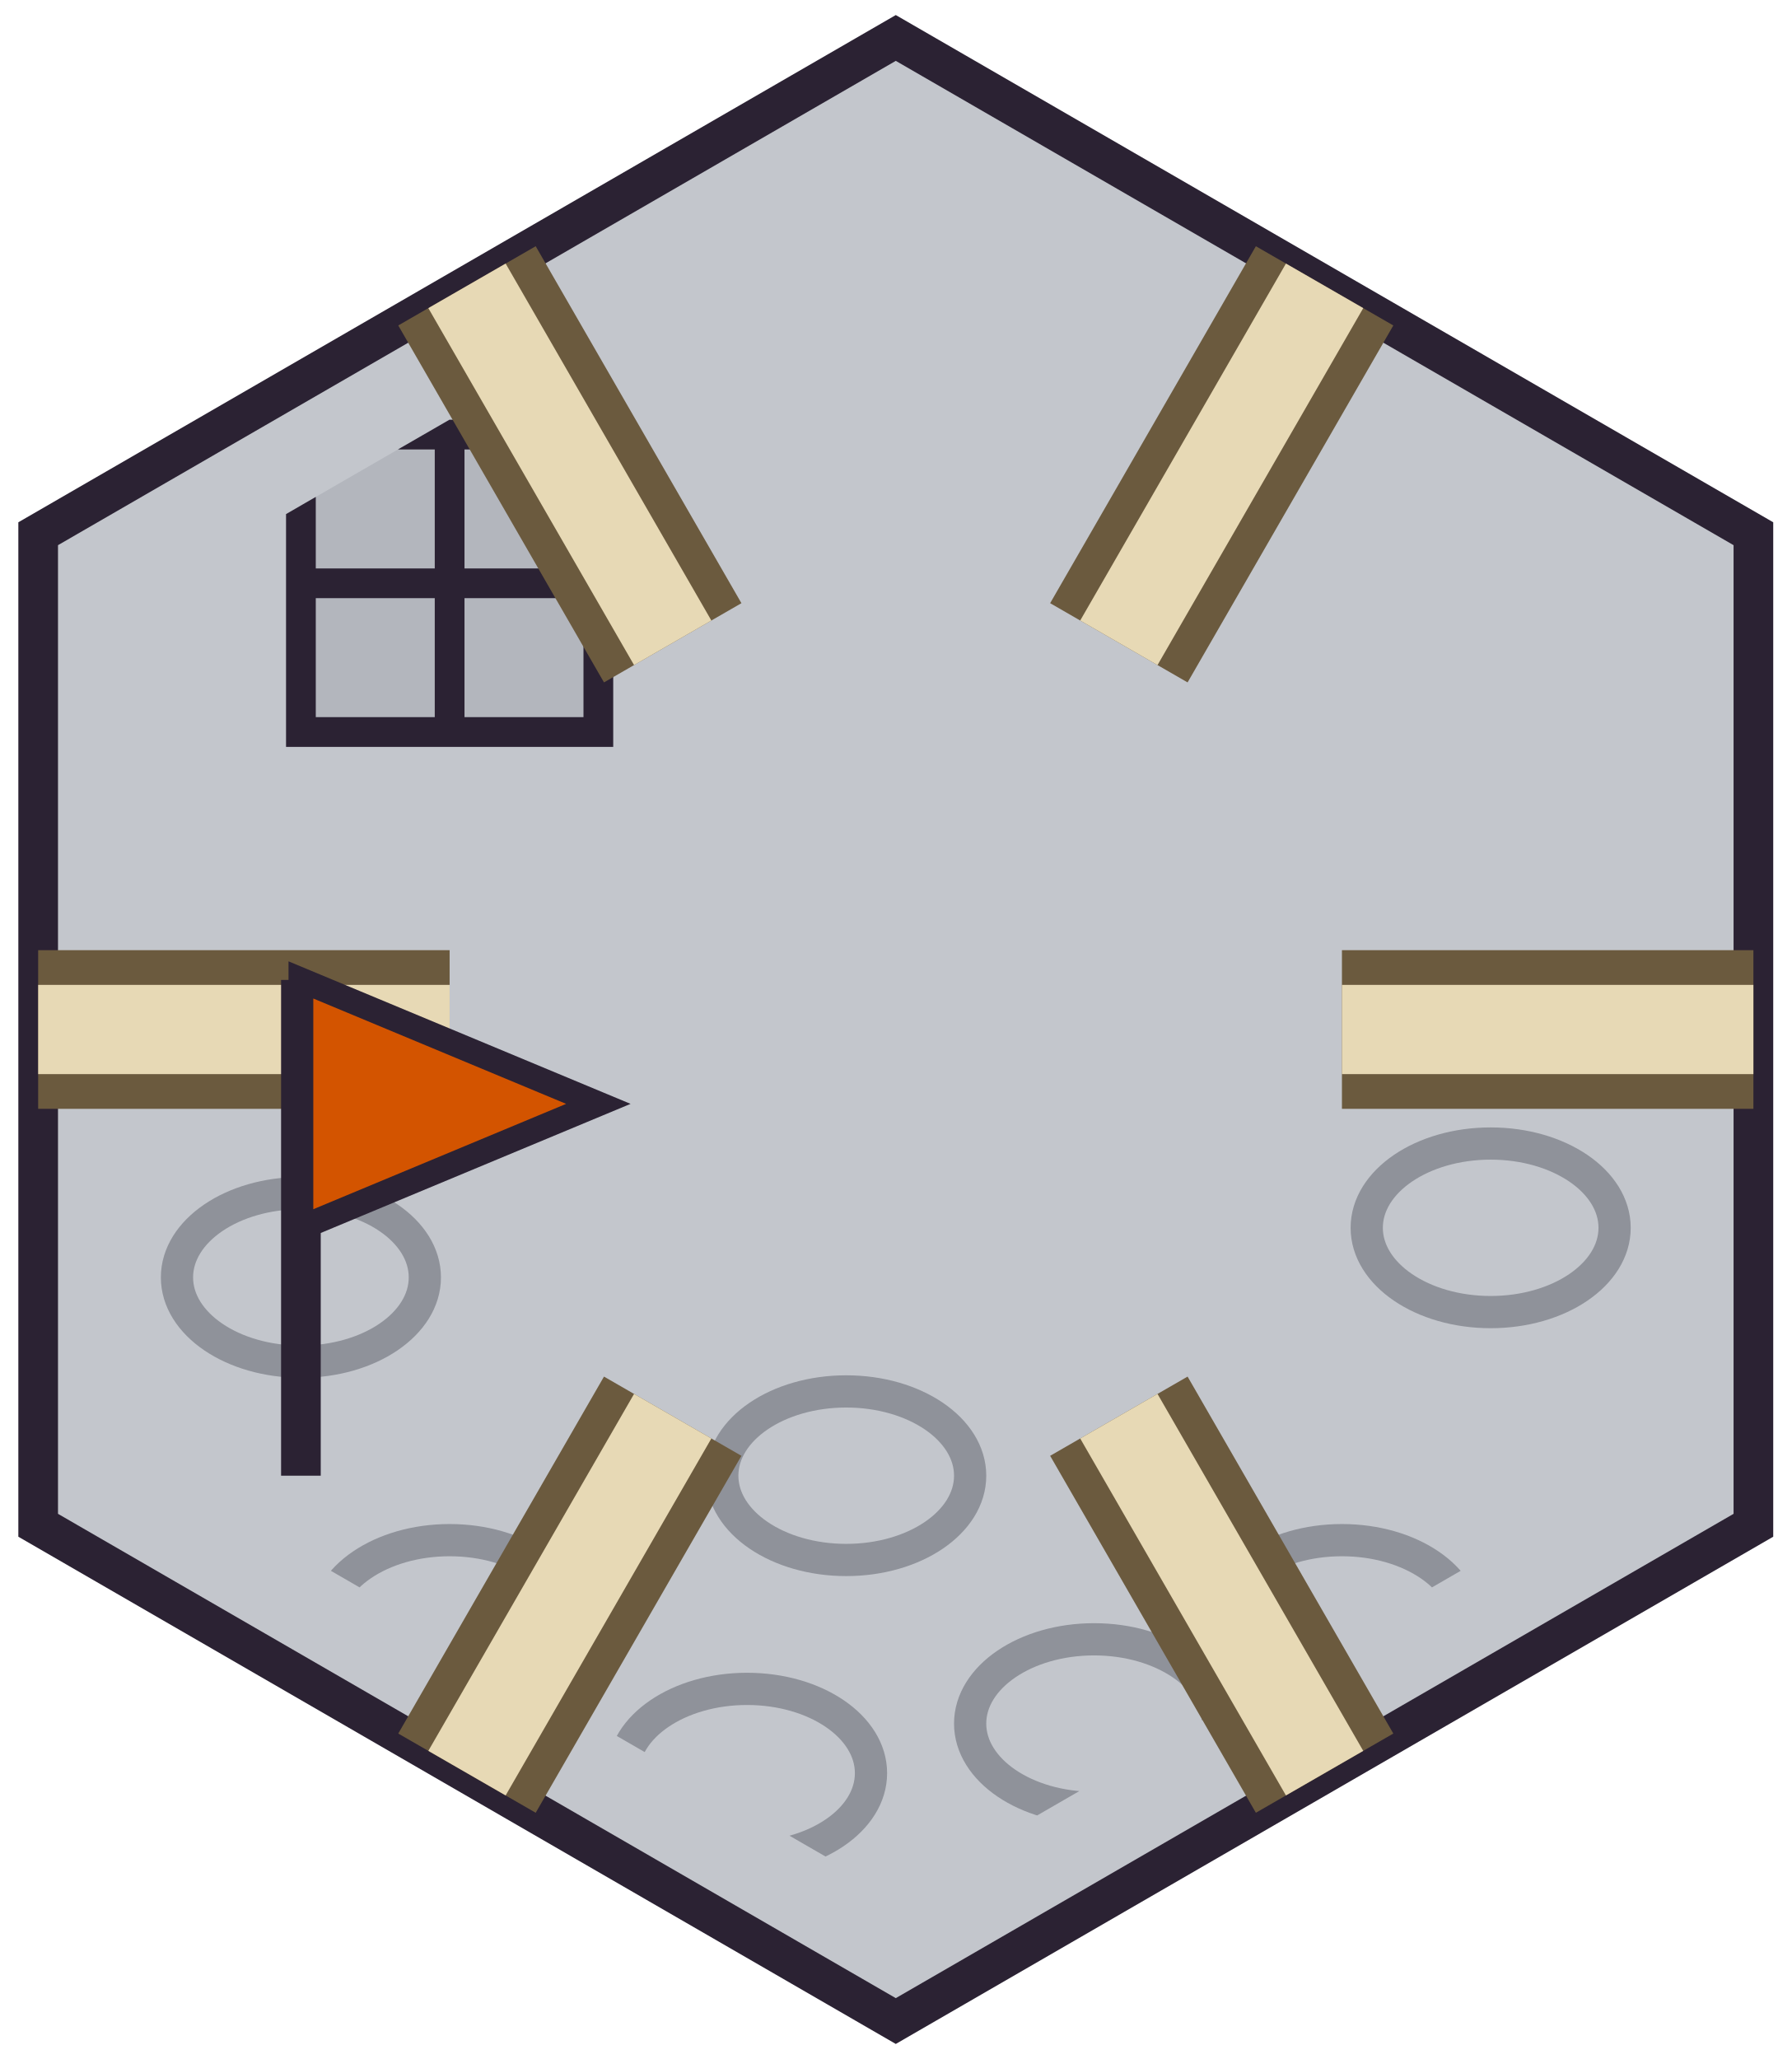
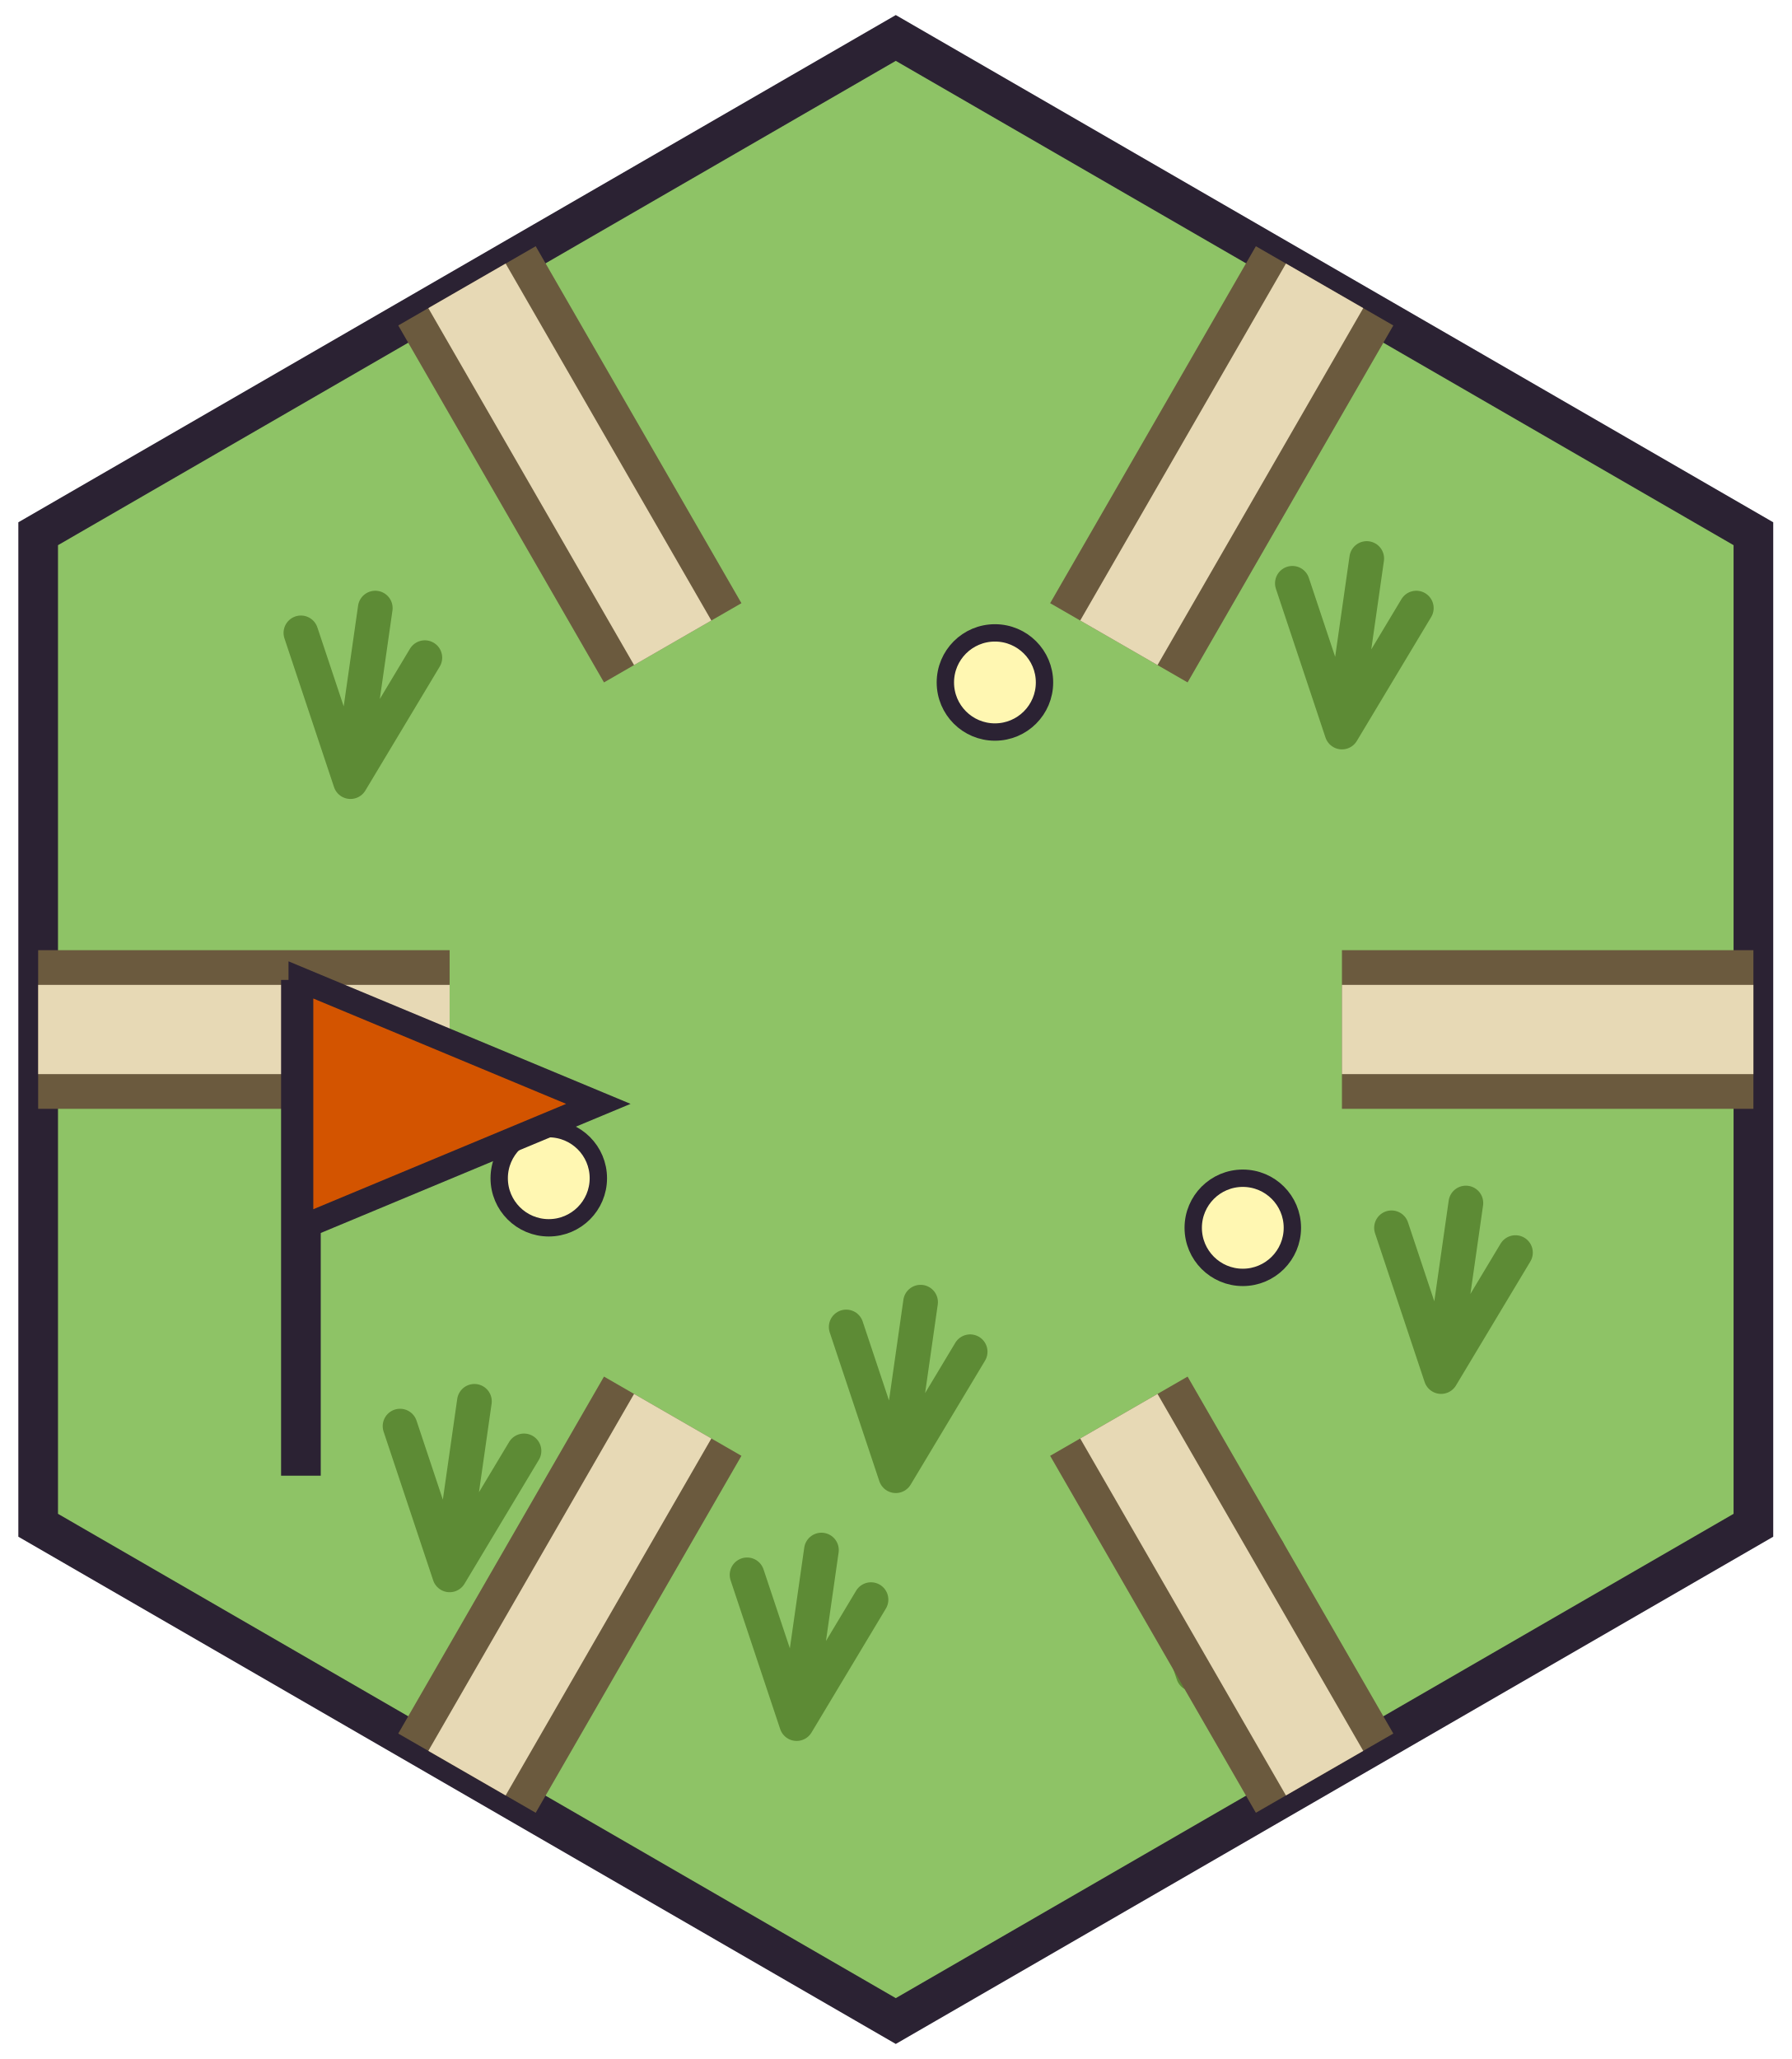
<svg xmlns="http://www.w3.org/2000/svg" viewBox="-36.14 -41.50 72.28 83.00" width="181" height="208" font-family="DejaVu Sans, Arial, sans-serif">
-   <polygon points="34.6,20.0 0.0,40.0 -34.6,20.0 -34.6,-20.0 -0.0,-40.0 34.6,-20.0" fill="#c3c6cc" stroke="#2b2233" stroke-width="1.6" />
+   <polygon points="34.6,20.0 0.0,40.0 -34.6,20.0 -34.6,-20.0 -0.0,-40.0 34.6,-20.0" fill="#8ec366" stroke="#2b2233" stroke-width="1.6" />
  <clipPath id="c_empty">
    <polygon points="30.3,17.5 0.0,35.0 -30.3,17.5 -30.3,-17.5 -0.0,-35.0 30.3,-17.5" />
  </clipPath>
  <g clip-path="url(#c_empty)">
-     <ellipse cx="-18" cy="24" rx="5" ry="3.4" fill="none" stroke="#8f929a" stroke-width="1.3" />
-     <ellipse cx="-6" cy="30" rx="5" ry="3.4" fill="none" stroke="#8f929a" stroke-width="1.3" />
-     <ellipse cx="8" cy="28" rx="5" ry="3.4" fill="none" stroke="#8f929a" stroke-width="1.3" />
-     <ellipse cx="18" cy="24" rx="5" ry="3.4" fill="none" stroke="#8f929a" stroke-width="1.3" />
-     <ellipse cx="-24" cy="10" rx="5" ry="3.4" fill="none" stroke="#8f929a" stroke-width="1.3" />
-     <ellipse cx="24" cy="8" rx="5" ry="3.4" fill="none" stroke="#8f929a" stroke-width="1.3" />
-     <ellipse cx="-2" cy="18" rx="5" ry="3.4" fill="none" stroke="#8f929a" stroke-width="1.3" />
-     <g stroke="#2b2233" stroke-width="1.2">
-       <rect x="-24" y="-24" width="12" height="12" fill="#b3b6bd" />
-       <path d="M-24 -18 h12 M-18 -24 v6 M-18 -12 v-6" fill="none" />
-     </g>
+     <path d="M-18 22 l-2 -6 M-18 22 l1 -7 M-18 22 l3 -5" stroke="#5d8b35" stroke-width="1.4" fill="none" stroke-linecap="round" />
+     <path d="M-4 28 l-2 -6 M-4 28 l1 -7 M-4 28 l3 -5" stroke="#5d8b35" stroke-width="1.4" fill="none" stroke-linecap="round" />
+     <path d="M12 26 l-2 -6 M12 26 l1 -7 M12 26 l3 -5" stroke="#5d8b35" stroke-width="1.4" fill="none" stroke-linecap="round" />
+     <path d="M22 14 l-2 -6 M22 14 l1 -7 M22 14 l3 -5" stroke="#5d8b35" stroke-width="1.4" fill="none" stroke-linecap="round" />
+     <path d="M-22 -10 l-2 -6 M-22 -10 l1 -7 M-22 -10 l3 -5" stroke="#5d8b35" stroke-width="1.4" fill="none" stroke-linecap="round" />
+     <path d="M18 -12 l-2 -6 M18 -12 l1 -7 M18 -12 l3 -5" stroke="#5d8b35" stroke-width="1.4" fill="none" stroke-linecap="round" />
+     <path d="M0 18 l-2 -6 M0 18 l1 -7 M0 18 l3 -5" stroke="#5d8b35" stroke-width="1.4" fill="none" stroke-linecap="round" />
+     <circle cx="-14" cy="6" r="2" fill="#fff7b2" stroke="#2b2233" stroke-width="0.7" />
+     <circle cx="14" cy="8" r="2" fill="#fff7b2" stroke="#2b2233" stroke-width="0.7" />
+     <circle cx="4" cy="-14" r="2" fill="#fff7b2" stroke="#2b2233" stroke-width="0.7" />
  </g>
  <line x1="34.6" y1="0.0" x2="18.0" y2="0.0" stroke="#6b5a3e" stroke-width="6.4" />
  <line x1="34.6" y1="0.0" x2="18.0" y2="0.0" stroke="#e7d9b5" stroke-width="3.6" />
  <line x1="17.3" y1="-30.0" x2="9.0" y2="-15.6" stroke="#6b5a3e" stroke-width="6.4" />
  <line x1="17.3" y1="-30.0" x2="9.0" y2="-15.6" stroke="#e7d9b5" stroke-width="3.6" />
  <line x1="-17.3" y1="-30.0" x2="-9.0" y2="-15.6" stroke="#6b5a3e" stroke-width="6.4" />
  <line x1="-17.3" y1="-30.0" x2="-9.0" y2="-15.6" stroke="#e7d9b5" stroke-width="3.6" />
  <line x1="-34.6" y1="0.0" x2="-18.0" y2="0.0" stroke="#6b5a3e" stroke-width="6.4" />
  <line x1="-34.6" y1="0.0" x2="-18.0" y2="0.0" stroke="#e7d9b5" stroke-width="3.6" />
  <line x1="-17.3" y1="30.0" x2="-9.0" y2="15.6" stroke="#6b5a3e" stroke-width="6.4" />
  <line x1="-17.3" y1="30.0" x2="-9.0" y2="15.6" stroke="#e7d9b5" stroke-width="3.6" />
  <line x1="17.3" y1="30.0" x2="9.0" y2="15.6" stroke="#6b5a3e" stroke-width="6.4" />
  <line x1="17.3" y1="30.0" x2="9.0" y2="15.6" stroke="#e7d9b5" stroke-width="3.6" />
  <line x1="-24" y1="18" x2="-24" y2="-2" stroke="#2b2233" stroke-width="1.6" />
  <polygon points="-24,-2 -12,3 -24,8" fill="#d35400" stroke="#2b2233" stroke-width="1" />
</svg>
